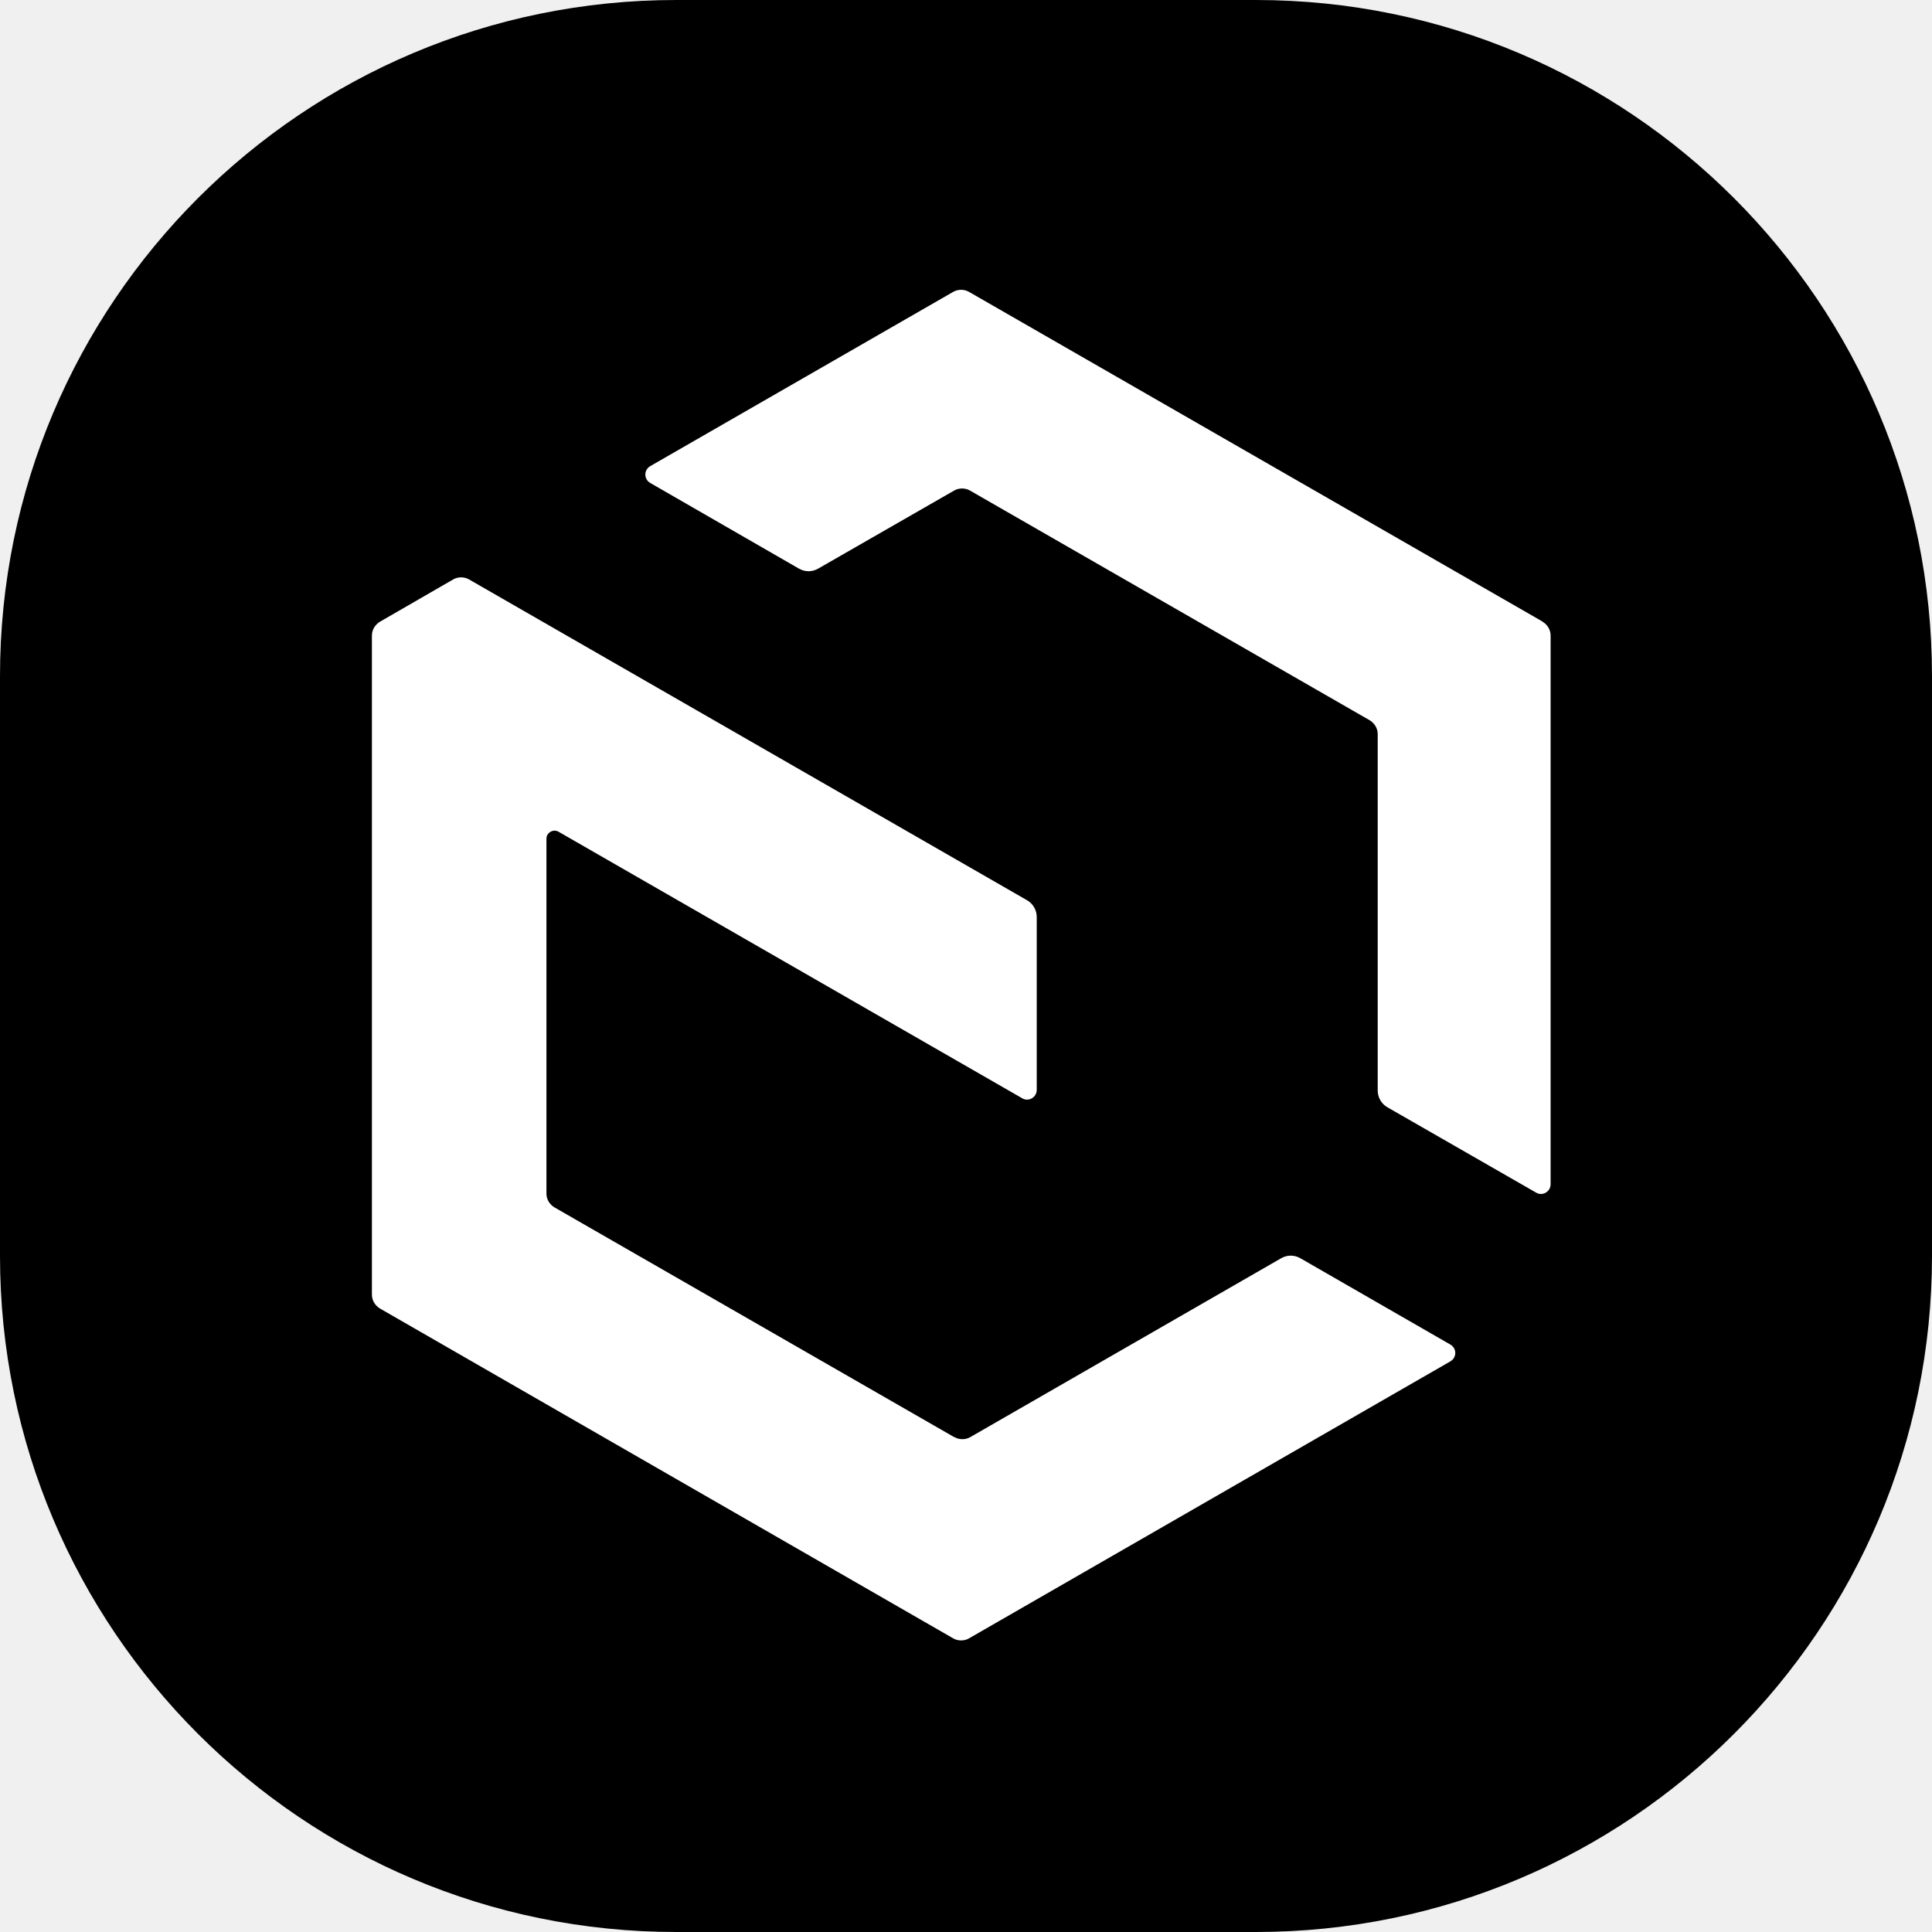
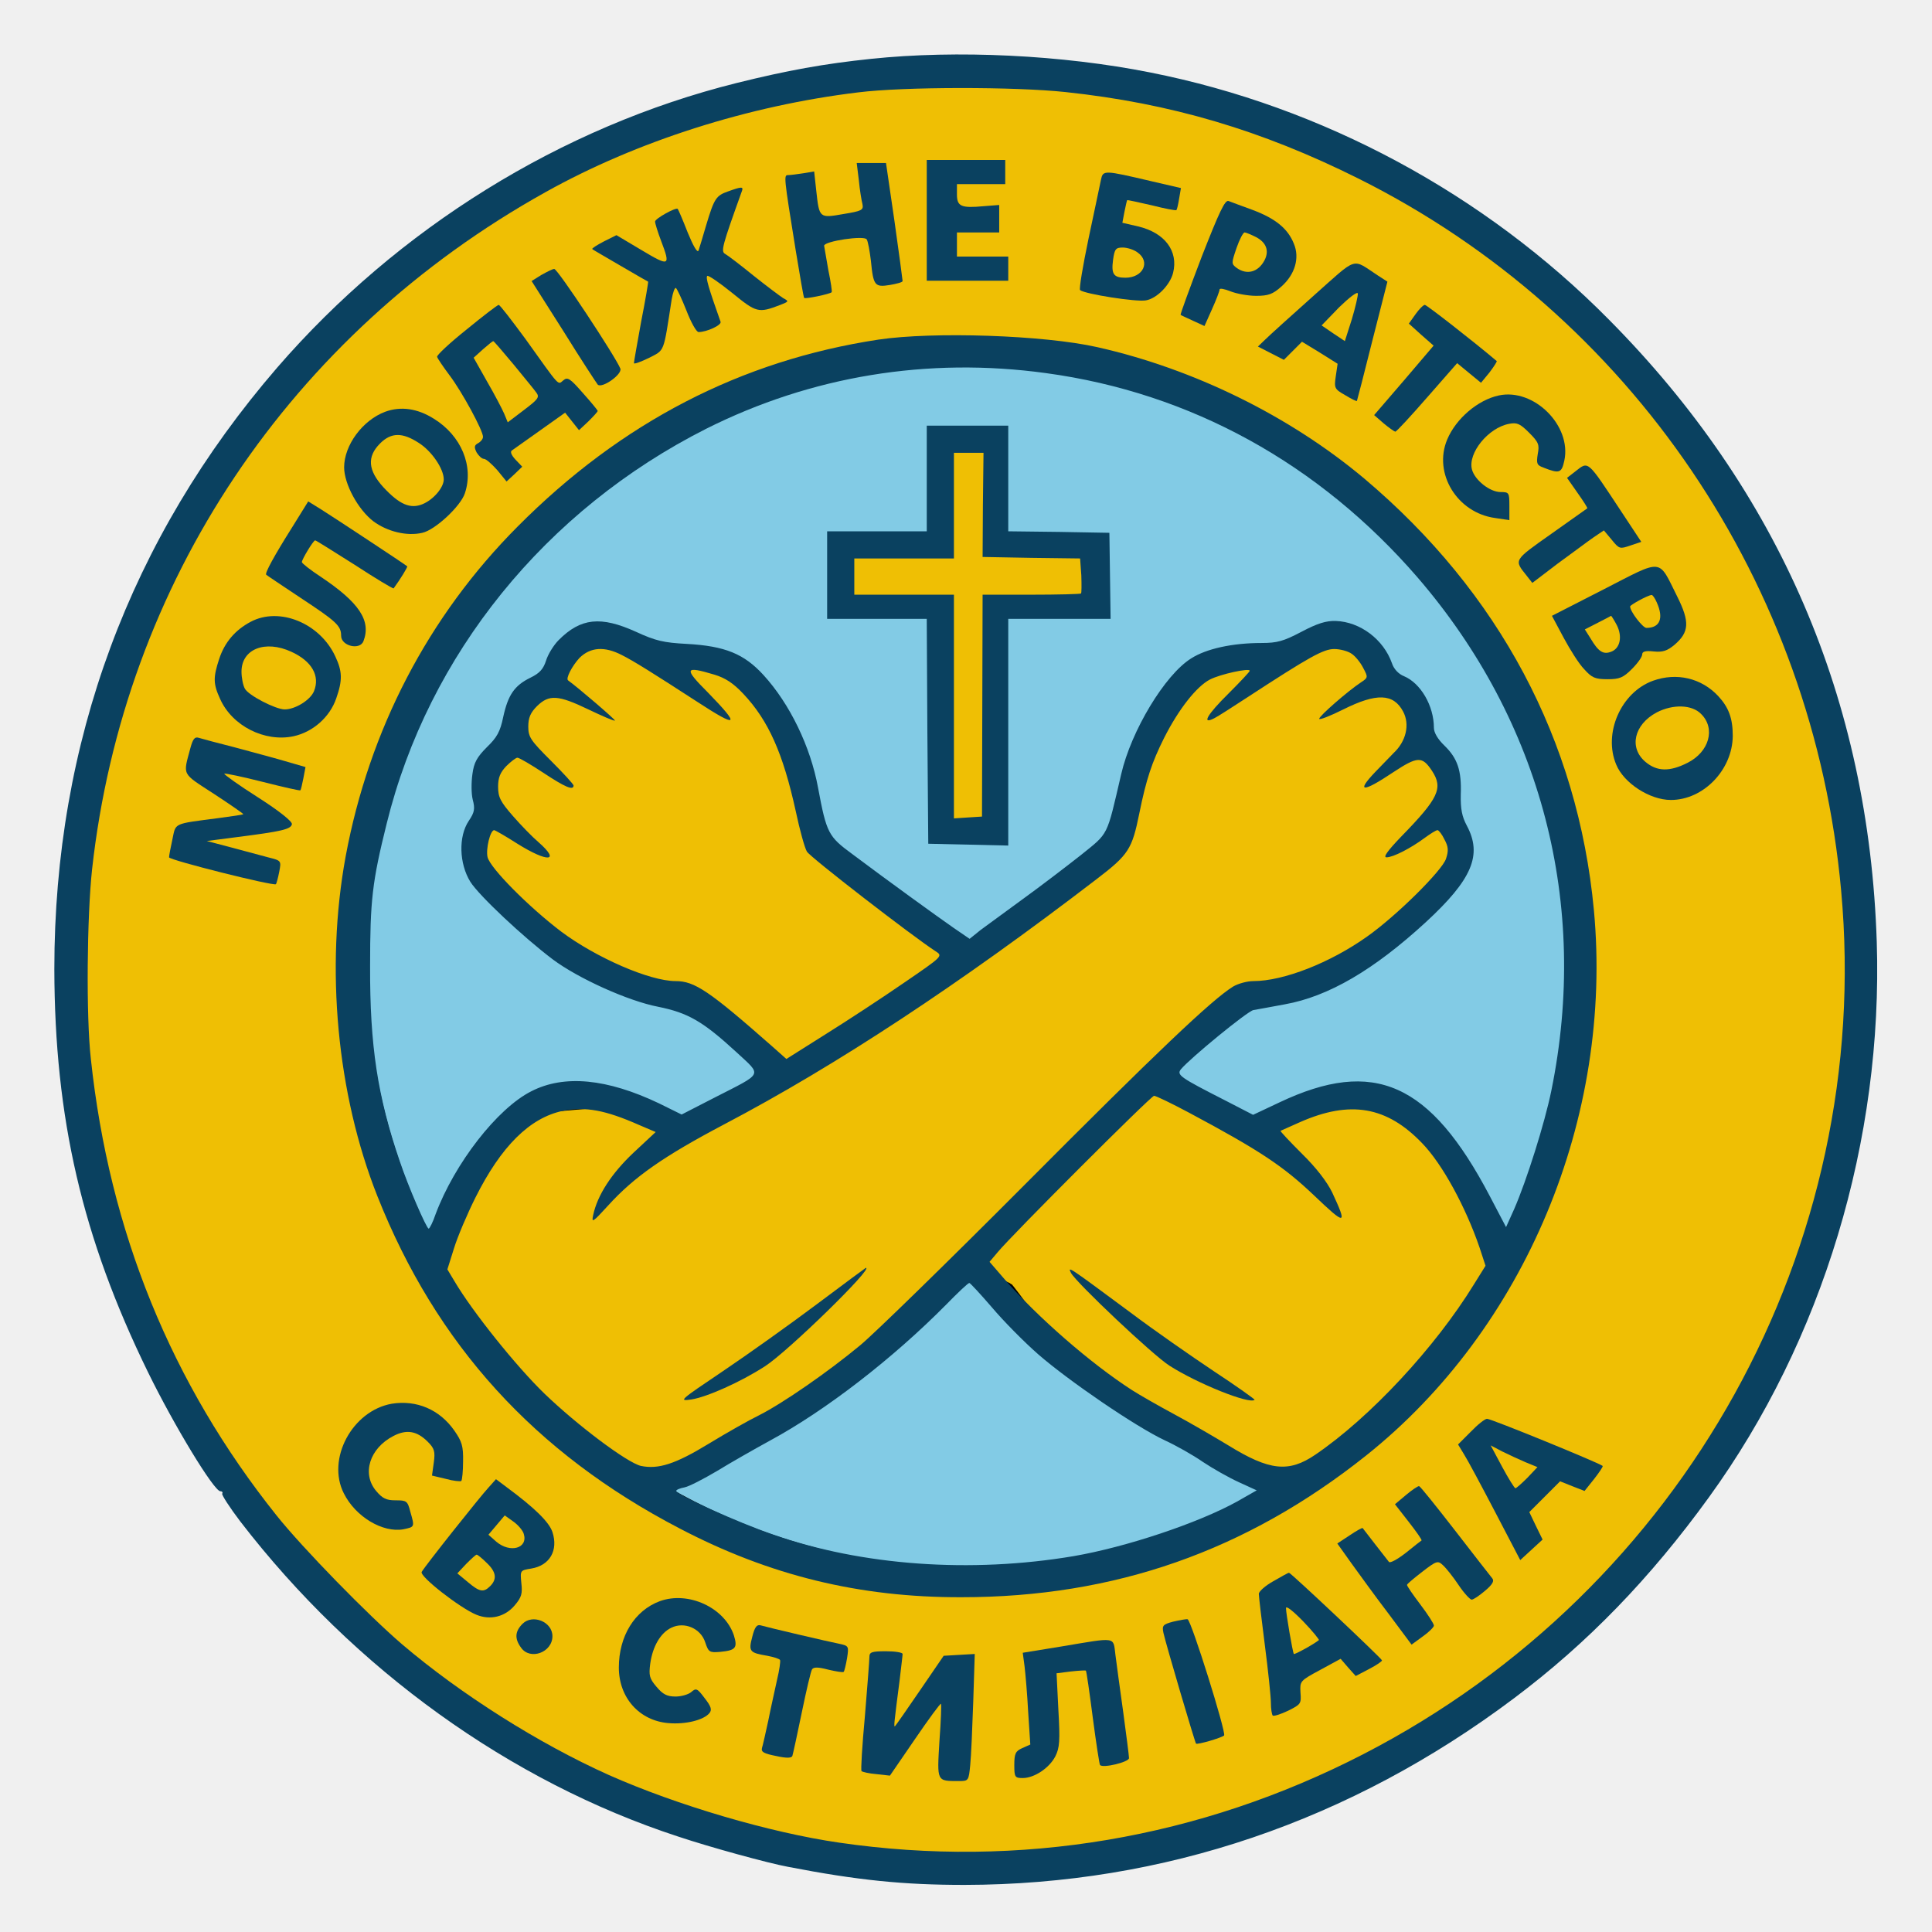
- <svg xmlns="http://www.w3.org/2000/svg" version="1.1" width="1000" height="1000">
-   <style>
-     #light-icon {
-       display: inline;
-     }
-     #dark-icon {
-       display: none;
-     }
- 
-     @media (prefers-color-scheme: dark) {
-       #light-icon {
-         display: none;
-       }
-       #dark-icon {
-         display: inline;
-       }
-     }
-   </style>
-   <g id="light-icon">
-     <svg version="1.1" width="1000" height="1000">
-       <g clip-path="url(#SvgjsClipPath1059)">
-         <rect width="1000" height="1000" fill="#000000" />
-         <g transform="matrix(5,0,0,5,192.5,150)">
-           <svg version="1.1" width="123" height="140">
-             <svg width="123" height="140" viewBox="0 0 123 140" fill="none">
-               <path d="M60.257 118.758L18.904 94.992C18.402 94.692 18.067 94.158 18.067 93.558V56.825C18.067 56.192 18.77 55.792 19.305 56.092L67.316 83.692C67.986 84.092 68.822 83.592 68.822 82.825V64.925C68.822 64.225 68.454 63.558 67.818 63.192L10.071 29.992C9.569 29.692 8.9 29.692 8.398 29.992L0.836 34.358C0.335 34.658 0 35.192 0 35.792V104.025C0 104.625 0.335 105.158 0.836 105.458L60.157 139.592C60.658 139.892 61.328 139.892 61.829 139.592L111.647 110.925C112.317 110.525 112.317 109.592 111.647 109.192L96.123 100.258C95.487 99.892 94.751 99.892 94.116 100.258L61.963 118.758C61.461 119.058 60.792 119.058 60.29 118.758H60.257Z" fill="white" />
-               <path d="M121.149 34.325L61.829 0.225C61.328 -0.075 60.658 -0.075 60.157 0.225L28.807 18.258C28.138 18.658 28.138 19.592 28.807 19.992L44.197 28.858C44.833 29.225 45.569 29.225 46.205 28.858L60.257 20.792C60.759 20.492 61.428 20.492 61.93 20.792L103.283 44.558C103.785 44.858 104.12 45.392 104.12 45.992V82.892C104.12 83.592 104.488 84.258 105.123 84.625L120.514 93.458C121.183 93.858 122.019 93.358 122.019 92.592V35.792C122.019 35.192 121.685 34.658 121.183 34.358L121.149 34.325Z" fill="white" />
-             </svg>
-           </svg>
-         </g>
-       </g>
-       <defs>
-         <clipPath id="SvgjsClipPath1059">
-           <rect width="1000" height="1000" x="0" y="0" rx="350" ry="350" />
-         </clipPath>
-       </defs>
-     </svg>
+ <svg xmlns="http://www.w3.org/2000/svg" version="1.0" width="640pt" height="640pt" viewBox="0 0 640 640" preserveAspectRatio="xMidYMid meet">
+   <ellipse style="stroke: rgb(0, 0, 0); fill: rgb(239, 191, 4);" cx="319.849" cy="321.417" rx="296.688" ry="296.688" />
+   <ellipse style="stroke: rgb(0, 0, 0); fill: rgb(130, 203, 229);" cx="320.683" cy="320" rx="199.658" ry="199.658" />
+   <path d="M 288.5 19.5 C 273.1 21.1 260.9 23.3 244 27.5 C 185.9 42 131.8 75.6 91.8 121.8 C 43 178.3 18 245.9 18 321 C 18.1 370.4 27.2 409.9 49 454.5 C 57.7 472.3 70.9 494 73 494 C 73.6 494 73.9 494.4 73.6 494.8 C 73.4 495.2 76.1 499.4 79.6 504 C 117.4 553.1 169 590.2 224.7 608.4 C 235.5 612 254.5 617.2 261 618.4 C 284.2 622.9 299.5 624.4 319.5 624.4 C 385.5 624.3 447.3 603.3 501.5 562.6 C 525.9 544.3 546.7 522.8 566.1 496 C 603.8 444 623.8 377.6 621.7 312 C 619.1 231.8 589.4 162.8 533 105.9 C 491.8 64.2 438.1 35.3 381 24 C 351.9 18.2 317 16.5 288.5 19.5 Z M 353 30.5 C 387.7 34.2 417.9 43.1 450.1 59.2 C 540.2 104.2 600.7 193.4 609.9 295 C 620.7 412.9 557.8 526.4 451.6 581.1 C 397.5 609 337.7 619.1 278 610.4 C 255.1 607.1 224.2 598 201.7 588 C 178.5 577.6 152.7 561.3 133.2 544.7 C 122 535.1 100.3 512.9 91.6 502 C 56.8 458.4 36.2 408 30.1 350.8 C 28.5 336.8 28.8 303.7 30.5 288 C 41 193.1 96 110.8 180.8 63.6 C 210.9 46.8 247.9 35 284.3 30.6 C 299.5 28.7 336.2 28.7 353 30.5 Z" stroke="none" style="fill: rgb(10, 65, 96);" />
+   <path d="M 307 73 L 307 93 L 320.5 93 L 334 93 L 334 89 L 334 85 L 325.5 85 L 317 85 L 317 81 L 317 77 L 324 77 L 331 77 L 331 72.4 L 331 67.9 L 325.9 68.3 C 318.4 69 317 68.4 317 64.4 L 317 61 L 325 61 L 333 61 L 333 57 L 333 53 L 320 53 L 307 53 L 307 73 Z" stroke="none" style="fill: rgb(10, 65, 96);" />
+   <path d="M 284.5 59.7 C 284.8 62.9 285.4 66.5 285.7 67.6 C 286.1 69.6 285.5 69.9 279.4 70.9 C 271.4 72.3 271.4 72.3 270.4 63.2 L 269.7 56.8 L 266.1 57.4 C 264.1 57.7 261.9 58 261.1 58 C 259.6 58 259.6 58.2 263.6 83 C 265 91.5 266.2 98.6 266.4 98.7 C 266.8 99.1 275 97.4 275.5 96.8 C 275.7 96.7 275.2 93.3 274.4 89.5 C 273.7 85.6 273.1 82 273 81.4 C 273 79.9 286.3 77.9 287.1 79.3 C 287.5 79.8 288.1 83.1 288.5 86.4 C 289.3 94.7 289.8 95.2 294.8 94.4 C 297.1 94 299 93.5 299 93.1 C 299 92.8 297.8 83.8 296.3 73.2 L 293.5 54 L 288.6 54 L 283.8 54 L 284.5 59.7 Z" stroke="none" style="fill: rgb(10, 65, 96);" />
+   <path d="M 364.7 59.6 C 364.4 61.2 362.5 69.9 360.6 79 C 358.7 88.1 357.4 95.8 357.8 96.1 C 359.3 97.4 376.5 100.1 379.6 99.5 C 383.2 98.9 387.6 94.4 388.6 90.4 C 390.4 83.2 385.9 77.1 377 75 L 371.8 73.8 L 372.5 70.1 C 372.9 68.1 373.3 66.4 373.4 66.3 C 373.5 66.2 377.1 67 381.5 68 C 385.8 69.1 389.5 69.8 389.7 69.6 C 389.9 69.4 390.3 67.7 390.6 65.8 L 391.2 62.3 L 381.7 60.1 C 365.5 56.3 365.4 56.3 364.7 59.6 Z M 376.8 83.6 C 381.2 86.7 378.7 92 372.8 92 C 368.9 92 368.1 90.8 368.7 86.2 C 369.2 82.5 369.6 82 371.9 82 C 373.4 82 375.6 82.7 376.8 83.6 Z" stroke="none" style="fill: rgb(10, 65, 96);" />
+   <path d="M 241.2 63.4 C 237.2 64.8 236.6 65.7 233.9 74.7 C 232.8 78.4 231.7 82.2 231.4 83 C 231 83.9 229.6 81.4 227.8 77 C 226.2 72.9 224.7 69.4 224.5 69.2 C 223.9 68.6 217 72.4 217 73.4 C 217 74 217.9 76.9 219 79.8 C 222.2 88.2 221.8 88.4 212.6 82.9 L 204.2 77.9 L 200 80 C 197.7 81.2 196 82.3 196.2 82.5 C 196.3 82.7 200.6 85.1 205.5 88 C 210.5 90.9 214.6 93.3 214.7 93.3 C 214.8 93.4 213.8 99.4 212.4 106.5 C 211.1 113.7 210 119.8 210 120.3 C 210 120.7 212.2 119.9 214.9 118.6 C 220.3 115.8 219.7 117.2 222.5 99.2 C 222.9 96.9 223.5 95.2 223.9 95.4 C 224.3 95.7 225.9 99.1 227.4 102.9 C 228.9 106.8 230.7 110 231.4 110 C 234.1 110 239.1 107.7 238.7 106.6 C 234.7 95.3 233.7 91.9 234.3 91.4 C 234.6 91.1 238.3 93.6 242.5 97 C 250.6 103.6 251.2 103.8 258.5 101 C 261.3 99.9 261.4 99.8 259.5 98.8 C 258.4 98.1 254 94.8 249.6 91.3 C 245.3 87.8 241.1 84.6 240.2 84.1 C 238.7 83.3 239.3 81.3 245.8 63.2 C 246.3 61.8 245.6 61.8 241.2 63.4 Z" stroke="none" style="fill: rgb(10, 65, 96);" />
+   <path d="M 398.1 85 C 394.1 95.5 390.9 104.2 391.1 104.3 C 391.3 104.5 393.2 105.3 395.3 106.3 L 399 108 L 401.5 102.4 C 402.9 99.3 404 96.4 404 95.9 C 404 95.4 405.6 95.7 407.6 96.5 C 409.6 97.3 413.4 98 416.1 98 C 420.1 98 421.6 97.5 424.5 94.9 C 429 90.9 430.6 85.4 428.6 80.7 C 426.6 75.7 422.5 72.4 415.1 69.6 C 411.5 68.3 407.8 66.9 407 66.6 C 405.8 66.1 403.9 70.2 398.1 85 Z M 416 78.5 C 419.5 80.3 420.5 83.1 418.9 86.2 C 416.8 90.2 413 91.2 409.6 88.7 C 407.9 87.4 407.9 87.2 409.6 82.2 C 410.6 79.3 411.8 77 412.3 77 C 412.7 77 414.4 77.7 416 78.5 Z" stroke="none" style="fill: rgb(10, 65, 96);" />
+   <path d="M 435 98.1 C 427.6 104.7 420.4 111.2 419.1 112.5 L 416.7 114.8 L 421 117 L 425.3 119.2 L 428.3 116.2 L 431.3 113.2 L 437.2 116.8 L 443.1 120.5 L 442.5 124.6 C 441.9 128.6 442.1 128.9 445.6 130.9 C 447.6 132.1 449.3 133 449.5 132.8 C 449.6 132.6 451.9 123.7 454.6 112.9 L 459.6 93.3 L 456.5 91.3 C 447.6 85.5 450.1 84.7 435 98.1 Z M 447.8 105.8 L 445.5 113 L 441.6 110.4 L 437.8 107.8 L 443.6 101.8 C 446.9 98.6 449.6 96.5 449.8 97.2 C 449.9 97.9 449 101.8 447.8 105.8 Z" stroke="none" style="fill: rgb(10, 65, 96);" />
+   <path d="M 179.3 91.1 L 176.1 93.1 L 186.7 109.8 C 192.4 119 197.6 126.9 198 127.4 C 199.4 128.8 206.2 124 205.5 122.1 C 204 118.3 184.7 89 183.6 89.1 C 183 89.1 181.1 90.1 179.3 91.1 Z" stroke="none" style="fill: rgb(10, 65, 96);" />
+   <path d="M 154.5 109.2 C 149 113.6 144.6 117.7 144.8 118.2 C 144.9 118.7 146.8 121.5 148.9 124.3 C 153 129.7 160 142.6 160 144.7 C 160 145.4 159.3 146.3 158.4 146.8 C 157.1 147.5 157 148.1 157.9 149.9 C 158.6 151 159.6 152 160.3 152 C 161 152 162.9 153.7 164.7 155.7 L 167.8 159.5 L 170.4 157.1 L 173 154.6 L 170.8 152.3 C 169.4 150.8 168.9 149.6 169.6 149.2 C 170.2 148.8 174.4 145.8 178.9 142.6 L 187.2 136.7 L 189.5 139.6 L 191.8 142.5 L 194.9 139.6 C 196.6 137.9 198 136.4 198 136.1 C 197.9 135.8 195.7 133.1 193 130.1 C 188.8 125.3 188 124.8 186.6 126 C 184.7 127.5 185.8 128.7 174 112.2 C 169.5 106.1 165.6 101 165.2 101 C 164.8 101 160 104.7 154.5 109.2 Z M 170.1 120.7 C 173.6 125 177.1 129.2 177.7 130.1 C 178.8 131.6 178.2 132.3 173.6 135.8 L 168.2 139.9 L 167 137 C 166.3 135.4 163.8 130.6 161.3 126.3 L 156.9 118.5 L 160 115.7 C 161.7 114.2 163.2 113 163.4 113 C 163.6 113 166.6 116.5 170.1 120.7 Z" stroke="none" style="fill: rgb(10, 65, 96);" />
+   <path d="M 468.9 104.1 L 466.7 107.2 L 470.8 110.9 L 474.9 114.5 L 465.1 126 L 455.2 137.5 L 458.3 140.2 C 460.1 141.7 461.8 142.9 462.2 143 C 462.6 143 467.3 137.9 472.8 131.6 L 482.7 120.3 L 486.7 123.6 L 490.6 126.8 L 493.4 123.4 C 494.9 121.4 496 119.7 495.8 119.6 C 488 113 472.6 101 472 101 C 471.5 101 470.1 102.4 468.9 104.1 Z" stroke="none" style="fill: rgb(10, 65, 96);" />
+   <path style="stroke: rgb(0, 0, 0); fill: rgb(239, 191, 4);" d="M 143.925 413.88 L 173.257 368.639 L 207.56 365.656 L 224.96 375.102 L 260.258 355.216 L 218 326.381 L 178.725 310.473 L 154.862 283.074 L 173.257 228.388 L 200.6 209.496 L 254.292 227.393 L 276.167 285.56 L 322.899 315.886 L 375.894 270.014 L 389.281 224.735 L 449.521 210.955 L 480.255 255.208 L 481.808 292.875 L 430.549 328.213 L 402.978 335.203 L 384.727 356.949 L 417.346 374.812 L 453.072 361.609 L 485.691 384.908 L 495.562 418.951 L 457.969 472.887 L 422.206 493.924 L 380.832 469.38 L 350.95 447.52 C 350.95 447.52 335.012 425.606 334.614 425.606 C 334.216 425.606 319.075 418.036 319.075 418.036 L 304.332 435.567 L 237.939 482.671 L 209.556 490.99 L 164.269 454.096 L 143.925 413.88 Z" />
+   <path d="M 291 112.5 C 245.5 119.4 205.8 139.9 171.5 174.4 C 141.8 204.2 122.3 241.8 114.5 283.7 C 107.7 320.7 111.6 362.4 125 396.2 C 144.5 445.4 177.1 481.3 225.1 506.3 C 254.9 521.9 284.7 529.2 318.5 529.1 C 369.2 529.1 412.8 513.8 452.5 482.2 C 505.2 440.2 534.4 370.2 528 301.5 C 522.7 245.2 496.6 196.2 451.9 158.5 C 427.2 137.8 395.5 122.2 363.5 115 C 345.8 111 309.1 109.8 291 112.5 Z M 346.5 123.6 C 394.4 130.1 437 153.6 469.6 191.3 C 510.7 239 526.5 299.6 513.9 361.3 C 511.7 372.1 505.7 391.1 501.6 400.5 L 498.9 406.5 L 493.5 396.2 C 473.8 358.7 455.2 350.3 423.8 365.2 L 415.1 369.3 L 405.8 364.5 C 390.9 356.9 389.7 356.1 391.2 354.2 C 394.4 350.4 413.2 335 415.2 334.6 C 416.5 334.4 421.2 333.5 425.6 332.7 C 440.1 330.1 455.1 321.3 472.3 305.5 C 487.7 291.3 491.1 283.2 485.9 273.5 C 484.3 270.5 483.8 268 483.9 263.2 C 484.2 255.2 482.8 251.2 478.5 247 C 476.3 244.9 475 242.7 475 241.1 C 475 233.8 470.6 226.3 465.1 224 C 463.3 223.3 461.7 221.6 461.1 219.7 C 458.3 211.8 450.6 206 442.5 205.7 C 439.3 205.6 436.4 206.5 431.1 209.3 C 425.2 212.4 423.1 213 417.9 213 C 408.2 213 399.6 214.9 394.6 218.1 C 385.9 223.5 374.7 242.1 371.4 256.5 C 366.5 277.5 367.4 275.7 358 283.3 C 353.3 287 344.8 293.5 339 297.7 C 333.2 301.9 326.9 306.6 324.8 308.1 L 321.2 311 L 315.8 307.3 C 310.2 303.4 294.3 291.9 282.3 282.9 C 274.4 277.1 273.8 276 271 261 C 268.5 247.3 261.6 233.1 252.9 223.6 C 246.5 216.6 240.2 214 227.5 213.3 C 219.9 212.9 217.2 212.3 210.7 209.3 C 199 204 192.4 204.7 185.1 212 C 183.4 213.7 181.5 216.8 180.9 218.8 C 180 221.6 178.8 223 175.7 224.5 C 170.4 227.1 168.3 230.2 166.7 237.5 C 165.7 242.4 164.6 244.3 161.3 247.5 C 158 250.8 157 252.6 156.5 256.4 C 156.1 259.1 156.1 262.9 156.6 264.9 C 157.4 267.9 157.2 269.1 155.3 271.9 C 151.8 277.1 152.1 286.1 155.8 292.1 C 158.7 296.7 173.3 310.4 183.1 317.8 C 191.5 324.1 208.1 331.6 218 333.5 C 227.9 335.5 232.8 338.3 243.9 348.5 C 252.5 356.5 253.1 355.2 236.7 363.6 L 225.8 369.2 L 218.3 365.5 C 201.1 357.3 186.9 355.9 176 361.5 C 164.7 367.2 150.6 385.4 144.3 402.2 C 143.4 404.9 142.3 407 142 407 C 141.3 407 135.2 393 132.4 384.6 C 125.1 363.3 122.5 346.5 122.6 320 C 122.6 298.2 123.3 292.1 128.1 272.8 C 141.9 216.8 180.7 168.9 234 142 C 268.7 124.6 307.2 118.2 346.5 123.6 Z M 206 217 C 209.8 218.9 216.2 222.9 231 232.5 C 244.5 241.3 245.4 240.6 234.6 229.5 C 226.4 221.3 226.7 220.5 236.7 223.5 C 240.3 224.6 242.9 226.3 246.2 229.8 C 254.6 238.7 259.4 249.6 263.6 268.7 C 264.9 274.9 266.6 281 267.3 282.1 C 268.3 283.9 302.2 310.1 309.9 315.1 C 312.4 316.7 312.4 316.7 299.4 325.6 C 292.3 330.5 280.7 338.1 273.5 342.6 L 260.5 350.8 L 256 346.8 C 234.9 328.2 230.1 325 223.8 325 C 215.2 325 197.4 317.2 185.9 308.6 C 175.1 300.4 162.3 287.5 161.5 283.9 C 160.9 281.2 162.4 275 163.7 275 C 164 275 167.5 277 171.4 279.5 C 181.5 285.8 185.8 285.5 178.4 279 C 176.4 277.3 172.6 273.4 169.9 270.3 C 165.8 265.6 165 264.1 165 260.6 C 165 257.6 165.7 255.9 167.7 253.8 C 169.2 252.3 170.9 251 171.4 251 C 172 251 175.9 253.3 180 256 C 187.1 260.7 190 262 190 260.2 C 190 259.8 186.6 256.1 182.5 252 C 175.8 245.3 175 244.2 175 240.7 C 175 237.8 175.7 236.1 177.9 233.9 C 181.9 230 184.9 230.2 194.9 235 C 199.5 237.2 203.4 238.9 203.7 238.7 C 203.9 238.4 191.3 227.6 188.2 225.4 C 187.3 224.8 189.5 220.6 192 217.9 C 195.6 214.4 200.2 214 206 217 Z M 447.8 216.6 C 449 217.4 450.7 219.5 451.6 221.3 C 453.2 224.3 453.2 224.5 450.9 226 C 446.5 228.9 437 237.2 437 238.1 C 437 238.6 440.6 237.2 445 235 C 456 229.5 461.6 229.7 464.8 235.7 C 467.1 240 465.8 245.6 461.6 249.5 C 461 250.1 458.3 252.9 455.5 255.8 C 449.1 262.5 451.4 262.6 461.4 255.9 C 469.6 250.5 471.1 250.4 474.4 255.4 C 478.1 261.1 476.6 264.4 464.1 277.2 C 459.6 281.9 458.1 284 459.3 284 C 461.5 284 467.3 281 471.9 277.6 C 473.8 276.2 475.7 275 476.2 275 C 476.6 275 477.7 276.4 478.5 278.1 C 479.8 280.5 479.9 281.8 479 284.5 C 477.7 288.4 462.6 303.4 452.8 310.3 C 440.7 318.9 425.2 325 415.2 325 C 413.2 325 410.2 325.8 408.5 326.8 C 401.5 331.1 382.8 348.9 339.5 392.4 C 314.2 417.8 289.7 441.7 285 445.6 C 274.4 454.4 259.4 464.8 251.5 468.8 C 248.2 470.4 240.6 474.7 234.7 478.3 C 223.7 485 218.1 486.8 212.3 485.6 C 207.7 484.5 191.3 472.2 180.3 461.6 C 171 452.6 156.5 434.5 150.6 424.5 L 148.2 420.5 L 150.4 413.5 C 151.6 409.6 154.8 402.1 157.5 396.7 C 166 379.7 175.5 370.3 186.4 368 C 193.9 366.5 200.5 367.7 211.8 372.7 L 217.2 375 L 209.8 381.9 C 202.6 388.7 197.9 395.9 196.5 402.5 C 195.9 405.2 196.3 405 201.4 399.4 C 210.1 389.8 219.9 383 240 372.4 C 276.9 353 317.8 326.1 363.3 291.2 C 373.9 283.1 375 281.3 377.4 269.5 C 379.7 258.1 381.6 252.5 385.6 244.5 C 390.5 234.8 396.4 227.4 400.8 225.1 C 404.3 223.3 414 221.2 414 222.2 C 414 222.5 410.9 225.8 407 229.7 C 399.8 236.8 397.9 240.2 402.3 237.9 C 403.5 237.3 408.3 234.2 412.9 231.2 C 433.9 217.5 438.4 215 442 215 C 443.9 215 446.6 215.7 447.8 216.6 Z M 393.9 368.6 C 417.3 381.1 425.1 386.3 435.3 396 C 445.9 406.1 446.4 406 441.3 395 C 439.6 391.5 436 386.8 431.3 382.2 C 427.2 378.1 424 374.7 424.2 374.6 C 424.4 374.5 427.3 373.2 430.7 371.7 C 447.3 364.4 459.4 366.5 471.1 378.7 C 477.8 385.6 485.5 399.8 490.1 413.2 L 492.1 419.3 L 488.3 425.4 C 475.4 446.4 453.8 469.6 435.7 481.9 C 426.9 487.9 420.5 487.2 406.9 478.8 C 402.3 476 394.2 471.3 389 468.5 C 383.8 465.7 377.5 462.1 375 460.5 C 361.2 451.6 343.7 436.3 332.9 423.9 L 327.8 418 L 330.5 414.8 C 335.1 409.2 381.3 363 382.3 363 C 382.9 363 388.1 365.5 393.9 368.6 Z M 328.6 433.1 C 332.4 437.6 339.3 444.6 344 448.7 C 354 457.4 376.2 472.6 385.8 477.1 C 389.5 478.8 395.2 482 398.5 484.3 C 401.8 486.5 407.1 489.5 410.4 491 L 416.3 493.7 L 409.8 497.4 C 397 504.5 373.1 512.5 355.6 515.5 C 321.7 521.2 285.6 518.7 256 508.3 C 244.3 504.3 224.1 495.1 224 493.9 C 224 493.5 225.2 493 226.8 492.7 C 228.3 492.4 233.1 489.9 237.5 487.3 C 241.9 484.6 249.8 480.1 255.1 477.2 C 273.4 467.3 295.7 450.1 313.5 432.1 C 317.3 428.2 320.7 425 321.1 425 C 321.4 425 324.8 428.7 328.6 433.1 Z" stroke="none" style="fill: rgb(10, 65, 96);" />
+   <g>
+     <rect x="312.214" y="145.541" width="17.146" height="129.98" style="stroke: rgb(0, 0, 0); fill-rule: nonzero; paint-order: fill; stroke-width: 0px; fill: rgb(239, 191, 4);" />
+     <rect x="277.921" y="179.28" width="85.178" height="21.018" style="stroke: rgb(0, 0, 0); fill-rule: nonzero; paint-order: fill; stroke-width: 0px; fill: rgb(239, 191, 4);" />
  </g>
-   <g id="dark-icon">
-     <svg version="1.1" width="1000" height="1000">
-       <g clip-path="url(#SvgjsClipPath1060)">
-         <rect width="1000" height="1000" fill="#000000" />
-         <g transform="matrix(5,0,0,5,192.5,150)">
-           <svg version="1.1" width="123" height="140">
-             <svg width="123" height="140" viewBox="0 0 123 140" fill="none">
-               <path d="M60.257 118.758L18.904 94.992C18.402 94.692 18.067 94.158 18.067 93.558V56.825C18.067 56.192 18.77 55.792 19.305 56.092L67.316 83.692C67.986 84.092 68.822 83.592 68.822 82.825V64.925C68.822 64.225 68.454 63.558 67.818 63.192L10.071 29.992C9.569 29.692 8.9 29.692 8.398 29.992L0.836 34.358C0.335 34.658 0 35.192 0 35.792V104.025C0 104.625 0.335 105.158 0.836 105.458L60.157 139.592C60.658 139.892 61.328 139.892 61.829 139.592L111.647 110.925C112.317 110.525 112.317 109.592 111.647 109.192L96.123 100.258C95.487 99.892 94.751 99.892 94.116 100.258L61.963 118.758C61.461 119.058 60.792 119.058 60.29 118.758H60.257Z" fill="white" />
-               <path d="M121.149 34.325L61.829 0.225C61.328 -0.075 60.658 -0.075 60.157 0.225L28.807 18.258C28.138 18.658 28.138 19.592 28.807 19.992L44.197 28.858C44.833 29.225 45.569 29.225 46.205 28.858L60.257 20.792C60.759 20.492 61.428 20.492 61.93 20.792L103.283 44.558C103.785 44.858 104.12 45.392 104.12 45.992V82.892C104.12 83.592 104.488 84.258 105.123 84.625L120.514 93.458C121.183 93.858 122.019 93.358 122.019 92.592V35.792C122.019 35.192 121.685 34.658 121.183 34.358L121.149 34.325Z" fill="white" />
-             </svg>
-           </svg>
-         </g>
-       </g>
-       <defs>
-         <clipPath id="SvgjsClipPath1060">
-           <rect width="1000" height="1000" x="0" y="0" rx="350" ry="350" />
-         </clipPath>
-       </defs>
-     </svg>
-   </g>
+   <path d="M 307 158.5 L 307 176 L 290.5 176 L 274 176 L 274 190.5 L 274 205 L 290.5 205 L 307 205 L 307.2 242.2 L 307.5 279.5 L 320.8 279.8 L 334 280.1 L 334 242.5 L 334 205 L 350.9 205 L 367.9 205 L 367.7 190.7 L 367.5 176.5 L 350.8 176.2 L 334 176 L 334 158.5 L 334 141 L 320.5 141 L 307 141 L 307 158.5 Z M 325.6 167.2 L 325.5 184.5 L 341.7 184.8 L 357.8 185 L 358.2 190.6 C 358.3 193.7 358.3 196.4 358.1 196.6 C 357.9 196.8 350.4 197 341.6 197 L 325.5 197 L 325.4 233.8 L 325.3 270.5 L 320.6 270.8 L 316 271.1 L 316 234.1 L 316 197 L 299.5 197 L 283 197 L 283 191 L 283 185 L 299.5 185 L 316 185 L 316 167.5 L 316 150 L 320.9 150 L 325.8 150 L 325.6 167.2 Z" stroke="none" style="fill: rgb(10, 65, 96);" />
+   <path d="M 270.5 432.1 C 261.7 438.7 247.8 448.6 239.5 454.2 C 225.1 463.9 224.7 464.2 229 463.6 C 234.1 462.8 245.2 457.9 253.4 452.6 C 260.9 447.8 289.7 419.7 286.8 420 C 286.6 420.1 279.3 425.5 270.5 432.1 Z" stroke="none" style="fill: rgb(10, 65, 96);" />
+   <path d="M 354.8 421.7 C 356.6 425 382 449 387.4 452.4 C 396.6 458.3 414 465.3 415.6 463.7 C 415.8 463.6 409.8 459.3 402.2 454.3 C 394.7 449.3 382.2 440.6 374.5 434.8 C 353.7 419.4 353.6 419.3 354.8 421.7 Z" stroke="none" style="fill: rgb(10, 65, 96);" />
+   <path d="M 496.5 131 C 489.5 132.5 482.3 138.7 479.4 145.6 C 474.7 156.8 482.7 169.9 495.3 171.6 L 500 172.3 L 500 167.6 C 500 163.2 499.9 163 497.1 163 C 493.5 163 488.5 159 487.6 155.5 C 486.2 150.1 493 141.7 499.9 140.4 C 502.5 139.9 503.5 140.3 506.5 143.3 C 509.7 146.5 510 147.3 509.4 150.4 C 508.9 153.6 509.1 154.1 511.3 154.9 C 516.6 157 517.3 156.7 518.2 152.6 C 520.7 141 508.1 128.5 496.5 131 Z" stroke="none" style="fill: rgb(10, 65, 96);" />
+   <path d="M 127.6 136.4 C 120.1 139.2 114 147.5 114 154.8 C 114 160.3 118.6 168.8 123.7 172.7 C 128.3 176.1 134.8 177.7 139.9 176.5 C 144.1 175.6 152.6 167.7 154 163.4 C 157 154.4 152.8 144.3 143.7 138.7 C 138.3 135.3 132.8 134.5 127.6 136.4 Z M 138.7 146.7 C 143 149.4 147 155.3 147 158.8 C 147 161.5 143.6 165.5 140 167 C 135.9 168.7 132.3 167.1 127 161.4 C 121.9 155.8 121.5 151.3 125.9 146.9 C 129.6 143.2 133.3 143.2 138.7 146.7 Z" stroke="none" style="fill: rgb(10, 65, 96);" />
+   <path d="M 521.8 156.2 L 519.1 158.3 L 522.6 163.3 C 524.5 166 526 168.3 525.8 168.4 C 525.6 168.5 520.2 172.4 513.8 176.9 C 501.2 185.8 501.5 185.4 505.8 190.8 L 507.6 193.1 L 516 186.7 C 520.7 183.3 526 179.3 527.9 178 L 531.3 175.7 L 533.9 178.8 C 536.4 181.9 536.6 181.9 540.1 180.7 L 543.7 179.5 L 537.1 169.5 C 525.6 152.1 526.3 152.7 521.8 156.2 Z" stroke="none" style="fill: rgb(10, 65, 96);" />
+   <path d="M 96.7 174.8 C 90.9 184 87.6 190 88.2 190.4 C 88.4 190.6 93.5 194 99.5 198 C 111.5 205.9 113 207.3 113 210.6 C 113 214 119.2 215.5 120.4 212.4 C 123 205.6 119 199.6 106.3 191.1 C 102.8 188.8 100 186.6 100 186.2 C 100 185.3 103.8 179 104.4 179 C 104.7 179 110.5 182.7 117.5 187.1 C 124.4 191.6 130.2 195.1 130.4 194.9 C 132.6 191.9 135.1 187.8 134.9 187.6 C 134.1 186.9 110.3 171.2 106.3 168.7 L 102.1 166.1 L 96.7 174.8 Z" stroke="none" style="fill: rgb(10, 65, 96);" />
+   <path d="M 531.3 195.2 L 514.1 204 L 518 211.3 C 520.1 215.2 523.1 220 524.8 221.7 C 527.3 224.5 528.4 225 532.5 225 C 536.5 225 537.7 224.5 540.6 221.6 C 542.5 219.7 544 217.6 544 216.8 C 544 215.8 545.1 215.5 547.8 215.8 C 550.8 216.1 552.3 215.6 554.7 213.6 C 559.6 209.4 559.8 206 555.6 197.6 C 549.2 184.8 551.2 185 531.3 195.2 Z M 548.8 199.5 C 551.2 204.8 549.9 208 545.4 208 C 544.2 208 540 202.6 540 200.9 C 540 200.4 545.8 197.2 547.1 197.1 C 547.4 197 548.2 198.1 548.8 199.5 Z M 535.6 207.1 C 537.5 210.9 536.7 214.8 533.7 215.9 C 531.1 216.9 529.5 215.9 526.9 211.5 L 525 208.5 L 529.3 206.3 C 531.6 205.1 533.6 204.1 533.7 204 C 533.8 204 534.7 205.4 535.6 207.1 Z" stroke="none" style="fill: rgb(10, 65, 96);" />
+   <path d="M 83 206 C 77.9 208.7 74.4 212.8 72.6 218.3 C 70.6 224.4 70.6 226.5 72.9 231.5 C 76.9 240.5 87.7 245.9 97.2 243.9 C 103.7 242.5 109.3 237.5 111.4 231.3 C 113.5 225.3 113.4 222.4 111.1 217.5 C 106 206.4 92.5 200.9 83 206 Z M 96.5 215.9 C 103.3 219 106.1 223.9 104 229 C 102.8 231.9 97.8 235 94.3 235 C 91.3 235 82.2 230.3 81.1 228.1 C 80.5 227 80 224.5 80 222.5 C 80 215 87.8 211.9 96.5 215.9 Z" stroke="none" style="fill: rgb(10, 65, 96);" />
+   <path d="M 547.6 225.5 C 537 229.3 531 242.9 535.4 253.3 C 537.9 259.4 546.5 265 553.5 265 C 564.3 265 573.9 255 574 243.8 C 574 238 572.7 234.4 569.2 230.6 C 563.6 224.6 555.4 222.7 547.6 225.5 Z M 563.5 236.5 C 568.4 241.3 566.2 249.1 559 252.7 C 553.1 255.7 548.9 255.6 545.1 252.4 C 539.5 247.7 541.3 240 548.8 236 C 554.2 233.2 560.5 233.4 563.5 236.5 Z" stroke="none" style="fill: rgb(10, 65, 96);" />
+   <path d="M 63.1 247.7 C 60.6 257.1 60 255.9 70.9 263 C 76.4 266.6 80.7 269.6 80.6 269.7 C 80.5 269.9 76.8 270.4 72.4 271 C 57.1 273 58.3 272.5 57.1 278.1 C 56.5 280.8 56 283.5 56 284 C 56 284.9 90.7 293.6 91.4 292.9 C 91.6 292.7 92.1 290.8 92.5 288.8 C 93.2 285.1 93.2 285.1 88.8 284 C 86.5 283.4 80.9 281.9 76.5 280.7 L 68.5 278.6 L 78.5 277.3 C 93.4 275.4 96.4 274.7 96.7 273 C 96.8 272.1 92.6 268.7 85.4 264.1 C 79.1 260.1 74.1 256.5 74.3 256.3 C 74.6 256.1 80.3 257.3 87 259 C 93.7 260.7 99.4 262 99.5 261.8 C 99.7 261.6 100.1 259.8 100.5 257.8 L 101.2 254.1 L 94.3 252.1 C 90.6 251 83 249 77.5 247.5 C 72 246.1 66.7 244.7 65.8 244.4 C 64.5 244 63.9 244.8 63.1 247.7 Z" stroke="none" style="fill: rgb(10, 65, 96);" />
+   <path d="M 129.8 465 C 116.7 467.3 108.1 483.3 113.9 494.7 C 117.8 502.5 126.8 507.8 133.6 506.6 C 137.4 505.8 137.4 505.9 135.9 500.7 C 135 497.2 134.7 497 131 497 C 128 497 126.7 496.4 124.6 493.9 C 119.8 488.2 122.4 479.8 130.3 475.7 C 134.7 473.4 138.1 474 141.7 477.6 C 143.9 479.8 144.2 480.8 143.7 484.5 L 143.1 488.8 L 147.7 489.9 C 150.2 490.6 152.5 490.8 152.8 490.6 C 153.1 490.3 153.4 487.3 153.4 484.1 C 153.5 479 153 477.5 150.5 473.9 C 145.6 466.9 138 463.7 129.8 465 Z" stroke="none" style="fill: rgb(10, 65, 96);" />
+   <path d="M 487.2 474.3 L 483 478.5 L 485 481.8 C 486.1 483.5 490.7 492.1 495.3 500.9 L 503.6 516.8 L 507.3 513.4 L 511 510 L 508.8 505.5 L 506.6 500.9 L 511.7 495.8 L 516.8 490.7 L 520.8 492.3 L 524.9 493.9 L 528.1 489.9 C 529.8 487.7 531.1 485.8 530.9 485.6 C 529 484.3 494 470 492.6 470 C 491.9 470 489.5 471.9 487.2 474.3 Z M 505.4 484.4 L 509.3 486 L 506 489.5 C 504.1 491.4 502.3 493 502 493 C 501.7 493 499.7 489.8 497.6 485.9 L 493.8 478.8 L 497.6 480.8 C 499.8 481.9 503.3 483.5 505.4 484.4 Z" stroke="none" style="fill: rgb(10, 65, 96);" />
+   <path d="M 161.8 492.8 C 159.1 495.7 140.9 518.6 139.7 520.7 C 138.8 522.1 152.4 532.7 157.8 534.9 C 162.4 536.8 167.3 535.6 170.5 531.8 C 172.8 529.1 173.1 527.9 172.7 524.4 C 172.3 520.2 172.3 520.2 176 519.6 C 182.1 518.6 185 513.6 183 507.5 C 181.9 504.2 177.1 499.5 167.9 492.7 L 164.3 490 L 161.8 492.8 Z M 173.5 508.1 C 175 512.9 169 514.6 164.4 510.7 L 161.8 508.4 L 164.5 505.2 L 167.2 502 L 170 504 C 171.6 505.1 173.2 507 173.5 508.1 Z M 161.2 517.7 C 164.4 520.7 164.7 523.1 162.4 525.4 C 160.2 527.6 158.9 527.4 155 524.1 L 151.5 521.2 L 154.4 518.1 C 156.1 516.4 157.6 515 157.9 515 C 158.2 515 159.7 516.2 161.2 517.7 Z" stroke="none" style="fill: rgb(10, 65, 96);" />
+   <path d="M 465.8 495.2 L 462.1 498.3 L 466.7 504.2 C 469.2 507.4 471.1 510.1 470.9 510.3 C 470.7 510.4 468.3 512.3 465.7 514.4 C 463 516.5 460.5 517.9 460.1 517.4 C 459.2 516.3 451.7 506.6 451.4 506.2 C 451.3 506 449.3 507.1 447.1 508.6 L 443 511.3 L 447.7 517.9 C 450.3 521.5 455.8 529.1 460 534.6 L 467.6 544.8 L 471.3 542.1 C 473.3 540.7 475 539 475 538.5 C 475 537.9 473 534.8 470.5 531.5 C 468 528.2 466 525.3 466.1 525 C 466.1 524.7 468.4 522.8 471.1 520.7 C 475.9 517 476.3 516.9 478 518.5 C 479.1 519.5 481.4 522.4 483.2 525.1 C 485 527.8 487 529.9 487.5 529.9 C 488.1 529.9 490 528.6 491.9 527 C 494.4 524.9 495.1 523.7 494.3 522.8 C 493.7 522.1 488.2 515 482 507 C 475.8 499 470.5 492.4 470.1 492.3 C 469.8 492.2 467.8 493.5 465.8 495.2 Z" stroke="none" style="fill: rgb(10, 65, 96);" />
+   <path d="M 421.8 523.8 C 419.1 525.3 417 527.2 417 528 C 417 528.8 417.9 536.5 419 545 C 420.1 553.5 421 562.1 421 564.1 C 421 566.1 421.3 567.9 421.6 568.3 C 421.9 568.6 424.2 567.9 426.7 566.7 C 430.9 564.6 431.1 564.4 430.8 560.7 C 430.6 556.9 430.6 556.8 437.3 553.2 L 444.1 549.5 L 446.6 552.4 L 449.1 555.2 L 453.5 552.9 C 456 551.6 457.9 550.3 457.8 550 C 457.3 549 427.6 521 427 521 C 426.7 521 424.4 522.3 421.8 523.8 Z M 436.9 543.3 C 435.2 544.7 428.8 548.2 428.6 547.9 C 428.2 547.3 426 534.5 426 532.7 C 426 531.8 428.4 533.7 431.7 537.1 C 434.8 540.3 437.1 543.2 436.9 543.3 Z" stroke="none" style="fill: rgb(10, 65, 96);" />
+   <path d="M 218.6 530.4 C 210.2 533.5 205 542 205 552.4 C 205 562.4 211.8 570 221.4 570.8 C 227.1 571.3 233.1 569.8 235 567.5 C 235.9 566.4 235.6 565.3 233.4 562.5 C 231 559.3 230.6 559.1 229 560.5 C 228.1 561.3 225.7 562 223.8 562 C 221 562 219.6 561.3 217.5 558.8 C 215.1 556 214.9 555 215.4 551.1 C 216.2 545.4 218.8 540.9 222.4 539.2 C 226.7 537.1 232.1 539.4 233.6 544 C 234.7 547.3 235 547.5 238.6 547.2 C 243.7 546.7 244.4 545.9 243.1 541.7 C 240 532.5 228 527 218.6 530.4 Z" stroke="none" style="fill: rgb(10, 65, 96);" />
+   <path d="M 173.1 537.9 C 170.6 540.4 170.4 542.8 172.6 545.8 C 175.6 550.1 183 547.4 183 542 C 183 537.2 176.4 534.6 173.1 537.9 Z" stroke="none" style="fill: rgb(10, 65, 96);" />
+   <path d="M 388.6 537.2 C 385.2 538.1 384.9 538.5 385.4 540.9 C 386.3 544.9 395.8 577.1 396.2 577.6 C 396.7 578 404.6 575.7 405.5 574.9 C 406.3 574.1 394.6 536.7 393.4 536.4 C 392.9 536.3 390.8 536.7 388.6 537.2 Z" stroke="none" style="fill: rgb(10, 65, 96);" />
+   <path d="M 249.2 542.2 C 247.9 547.1 248.3 547.5 254.2 548.5 C 256.3 548.9 258.2 549.5 258.4 549.9 C 258.6 550.2 258.2 553.2 257.4 556.5 C 256.7 559.8 255.3 565.9 254.5 570 C 253.6 574.1 252.7 578.2 252.4 579.1 C 252.1 580.4 253.1 580.9 257.1 581.7 C 260.7 582.5 262.3 582.4 262.5 581.6 C 262.7 581 264.1 574.6 265.6 567.3 C 267.1 560 268.6 553.6 269 553 C 269.5 552.2 271 552.2 274.4 553.1 C 277 553.7 279.3 554.1 279.5 553.8 C 279.7 553.6 280.2 551.6 280.6 549.3 C 281.2 545.3 281.2 545.2 277.9 544.5 C 274.3 543.8 254.7 539.2 251.9 538.4 C 250.7 538.1 250 539 249.2 542.2 Z" stroke="none" style="fill: rgb(10, 65, 96);" />
+   <path d="M 351.7 545.4 L 338.8 547.5 L 339.4 552 C 339.7 554.5 340.3 561.3 340.6 567.2 L 341.3 577.9 L 338.6 579.1 C 336.4 580.1 336 580.9 336 584.7 C 336 588.7 336.2 589 338.8 589 C 342.6 589 347.6 585.7 349.6 581.8 C 351 579 351.2 576.7 350.6 566.4 L 350 554.3 L 354.7 553.7 C 357.4 553.4 359.6 553.3 359.7 553.4 C 359.9 553.5 360.9 560.5 362 569 C 363.1 577.4 364.2 584.5 364.4 584.7 C 365.4 585.8 374 583.7 374 582.4 C 374 581.6 373.1 574.8 372.1 567.3 C 371 559.7 369.9 551.1 369.5 548.2 C 368.7 542.1 370.2 542.3 351.7 545.4 Z" stroke="none" style="fill: rgb(10, 65, 96);" />
+   <path d="M 288 548.9 C 288 550 287.3 558.9 286.5 568.6 C 285.6 578.3 285.1 586.5 285.4 586.7 C 285.7 587 287.9 587.5 290.3 587.7 L 294.8 588.2 L 303.1 576.1 C 307.6 569.5 311.5 564.2 311.7 564.4 C 311.9 564.5 311.7 570.1 311.2 576.8 C 310.4 590.3 310.2 590 317.7 590 C 320.8 590 320.9 589.9 321.4 584.7 C 321.7 581.9 322.1 572.4 322.4 563.7 L 322.9 547.9 L 317.7 548.2 L 312.6 548.5 L 304.8 559.9 C 300.5 566.2 296.8 571.5 296.5 571.8 C 296 572.3 296.2 570.6 298 556.7 C 298.5 552.4 299 548.4 299 547.9 C 299 547.4 296.5 547 293.5 547 C 288.7 547 288 547.3 288 548.9 Z" stroke="none" style="fill: rgb(10, 65, 96);" />
</svg>
